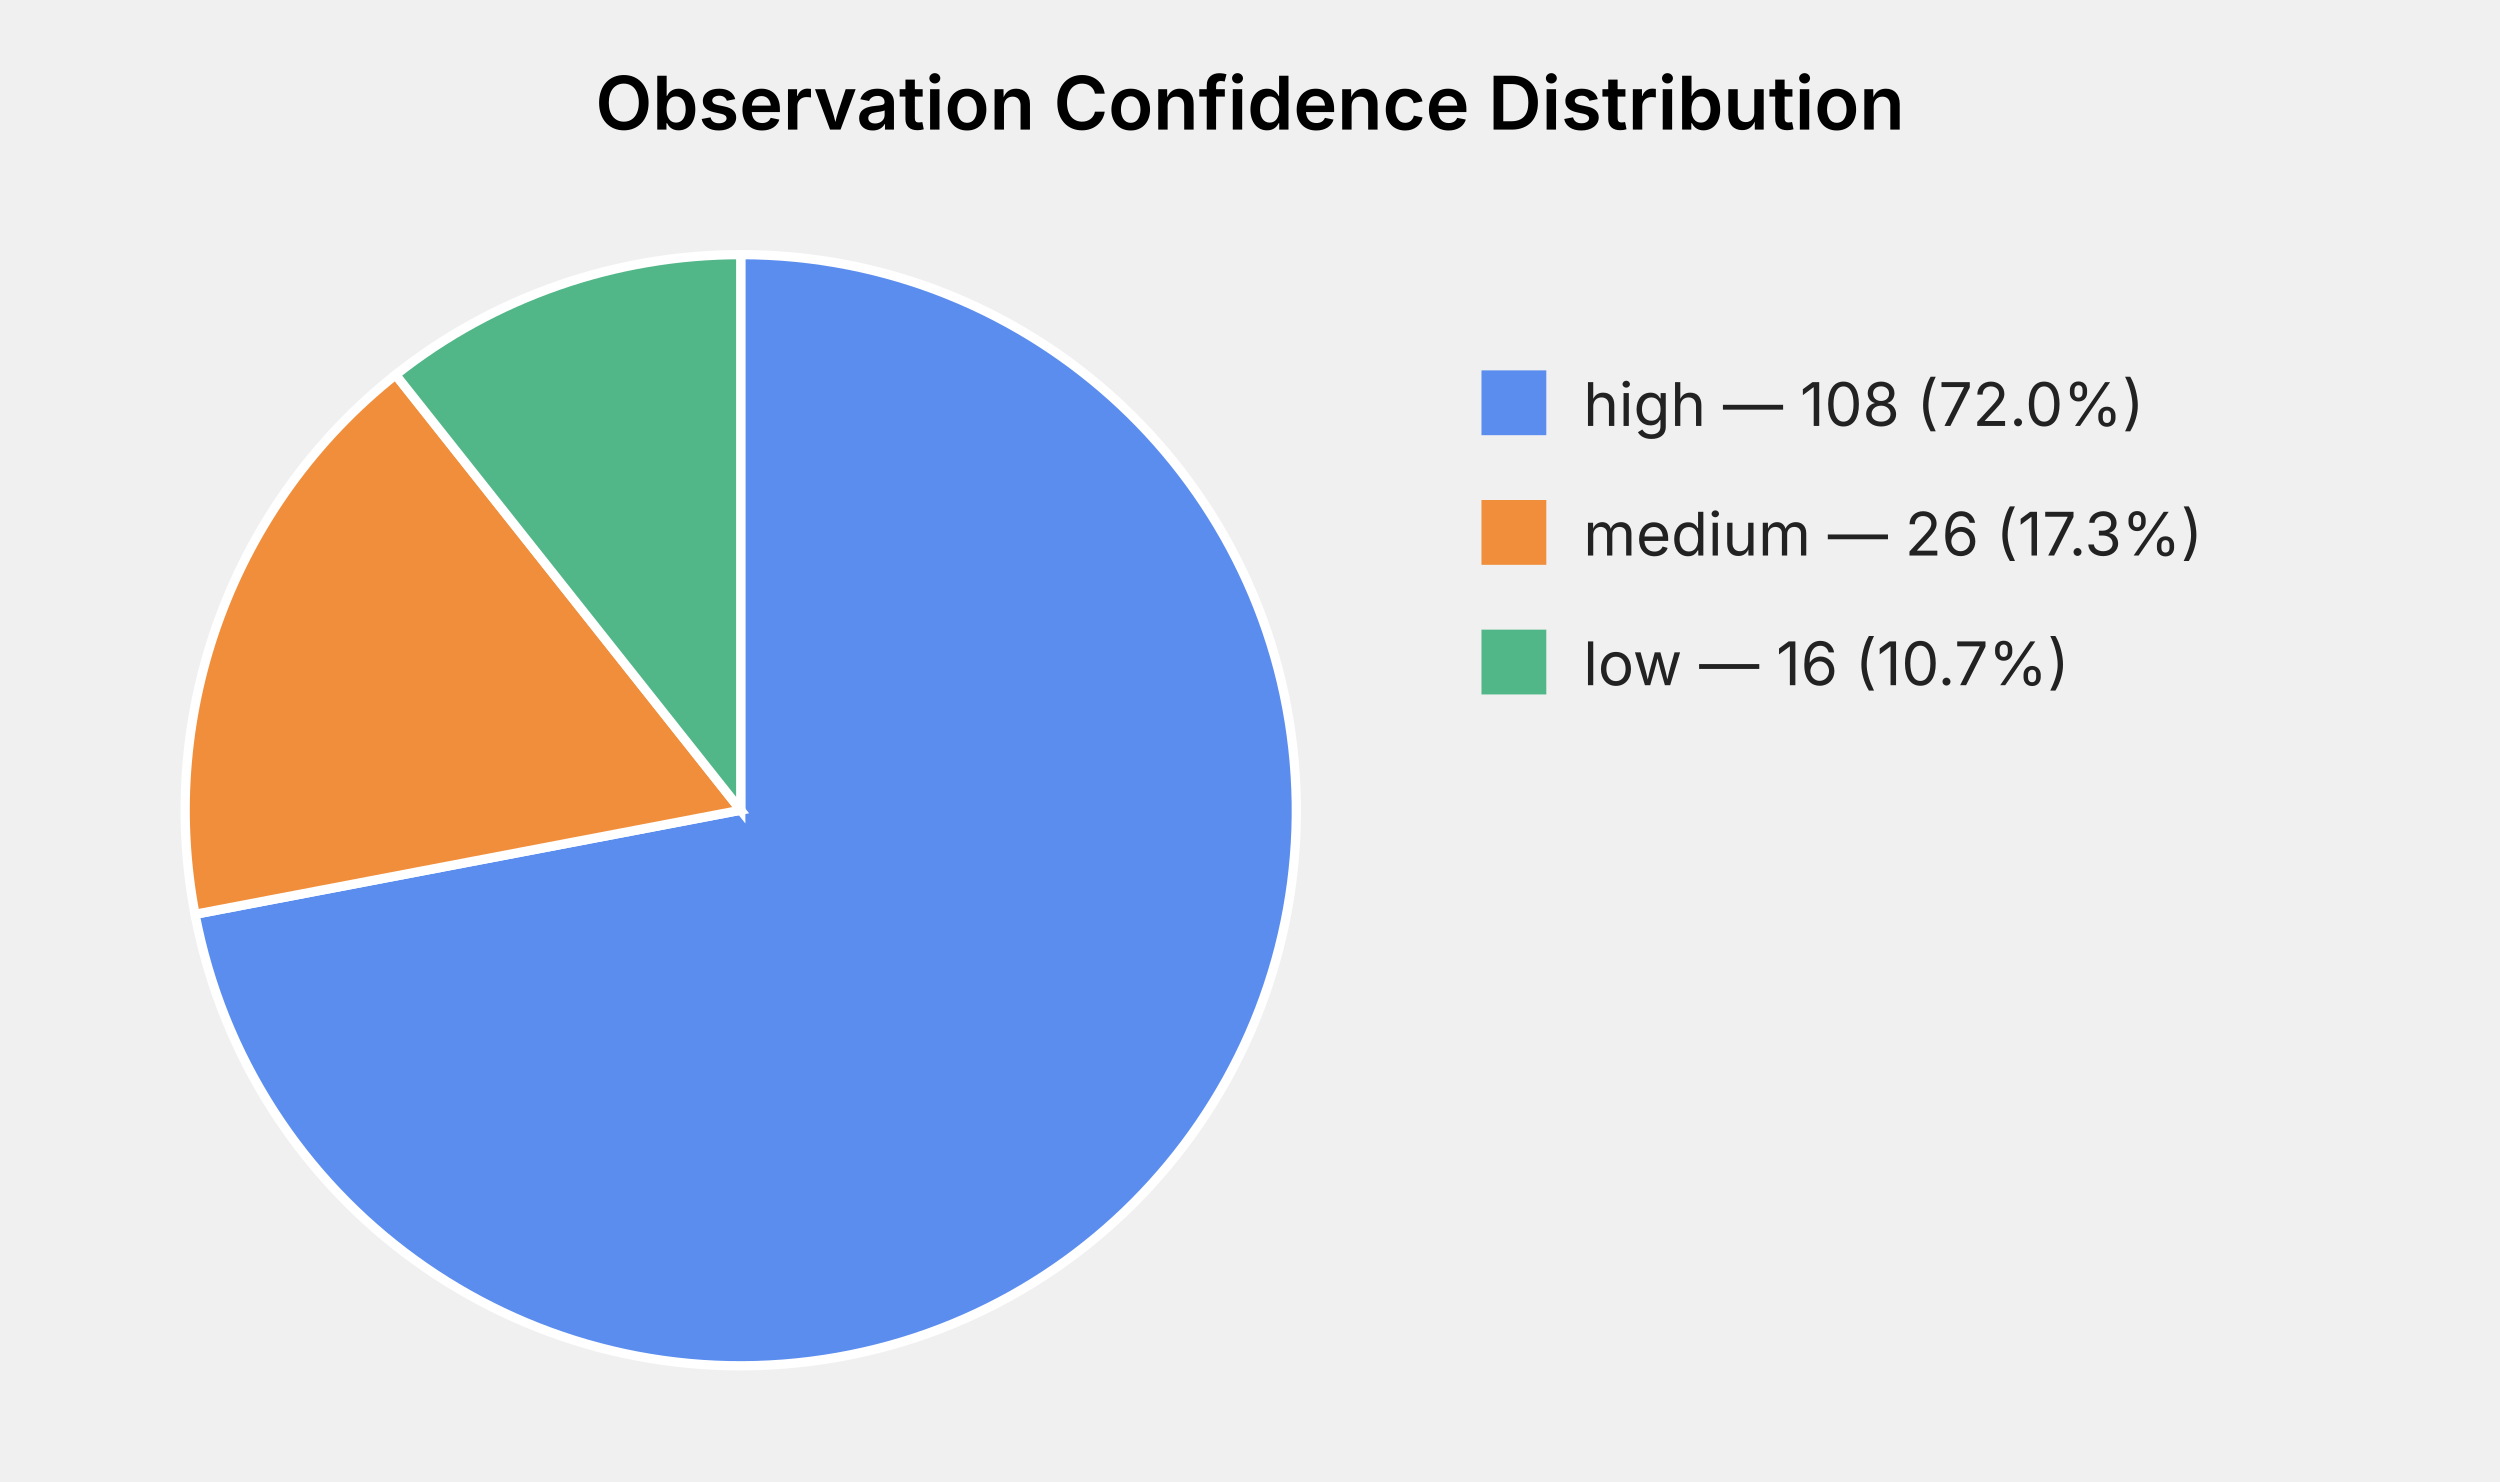
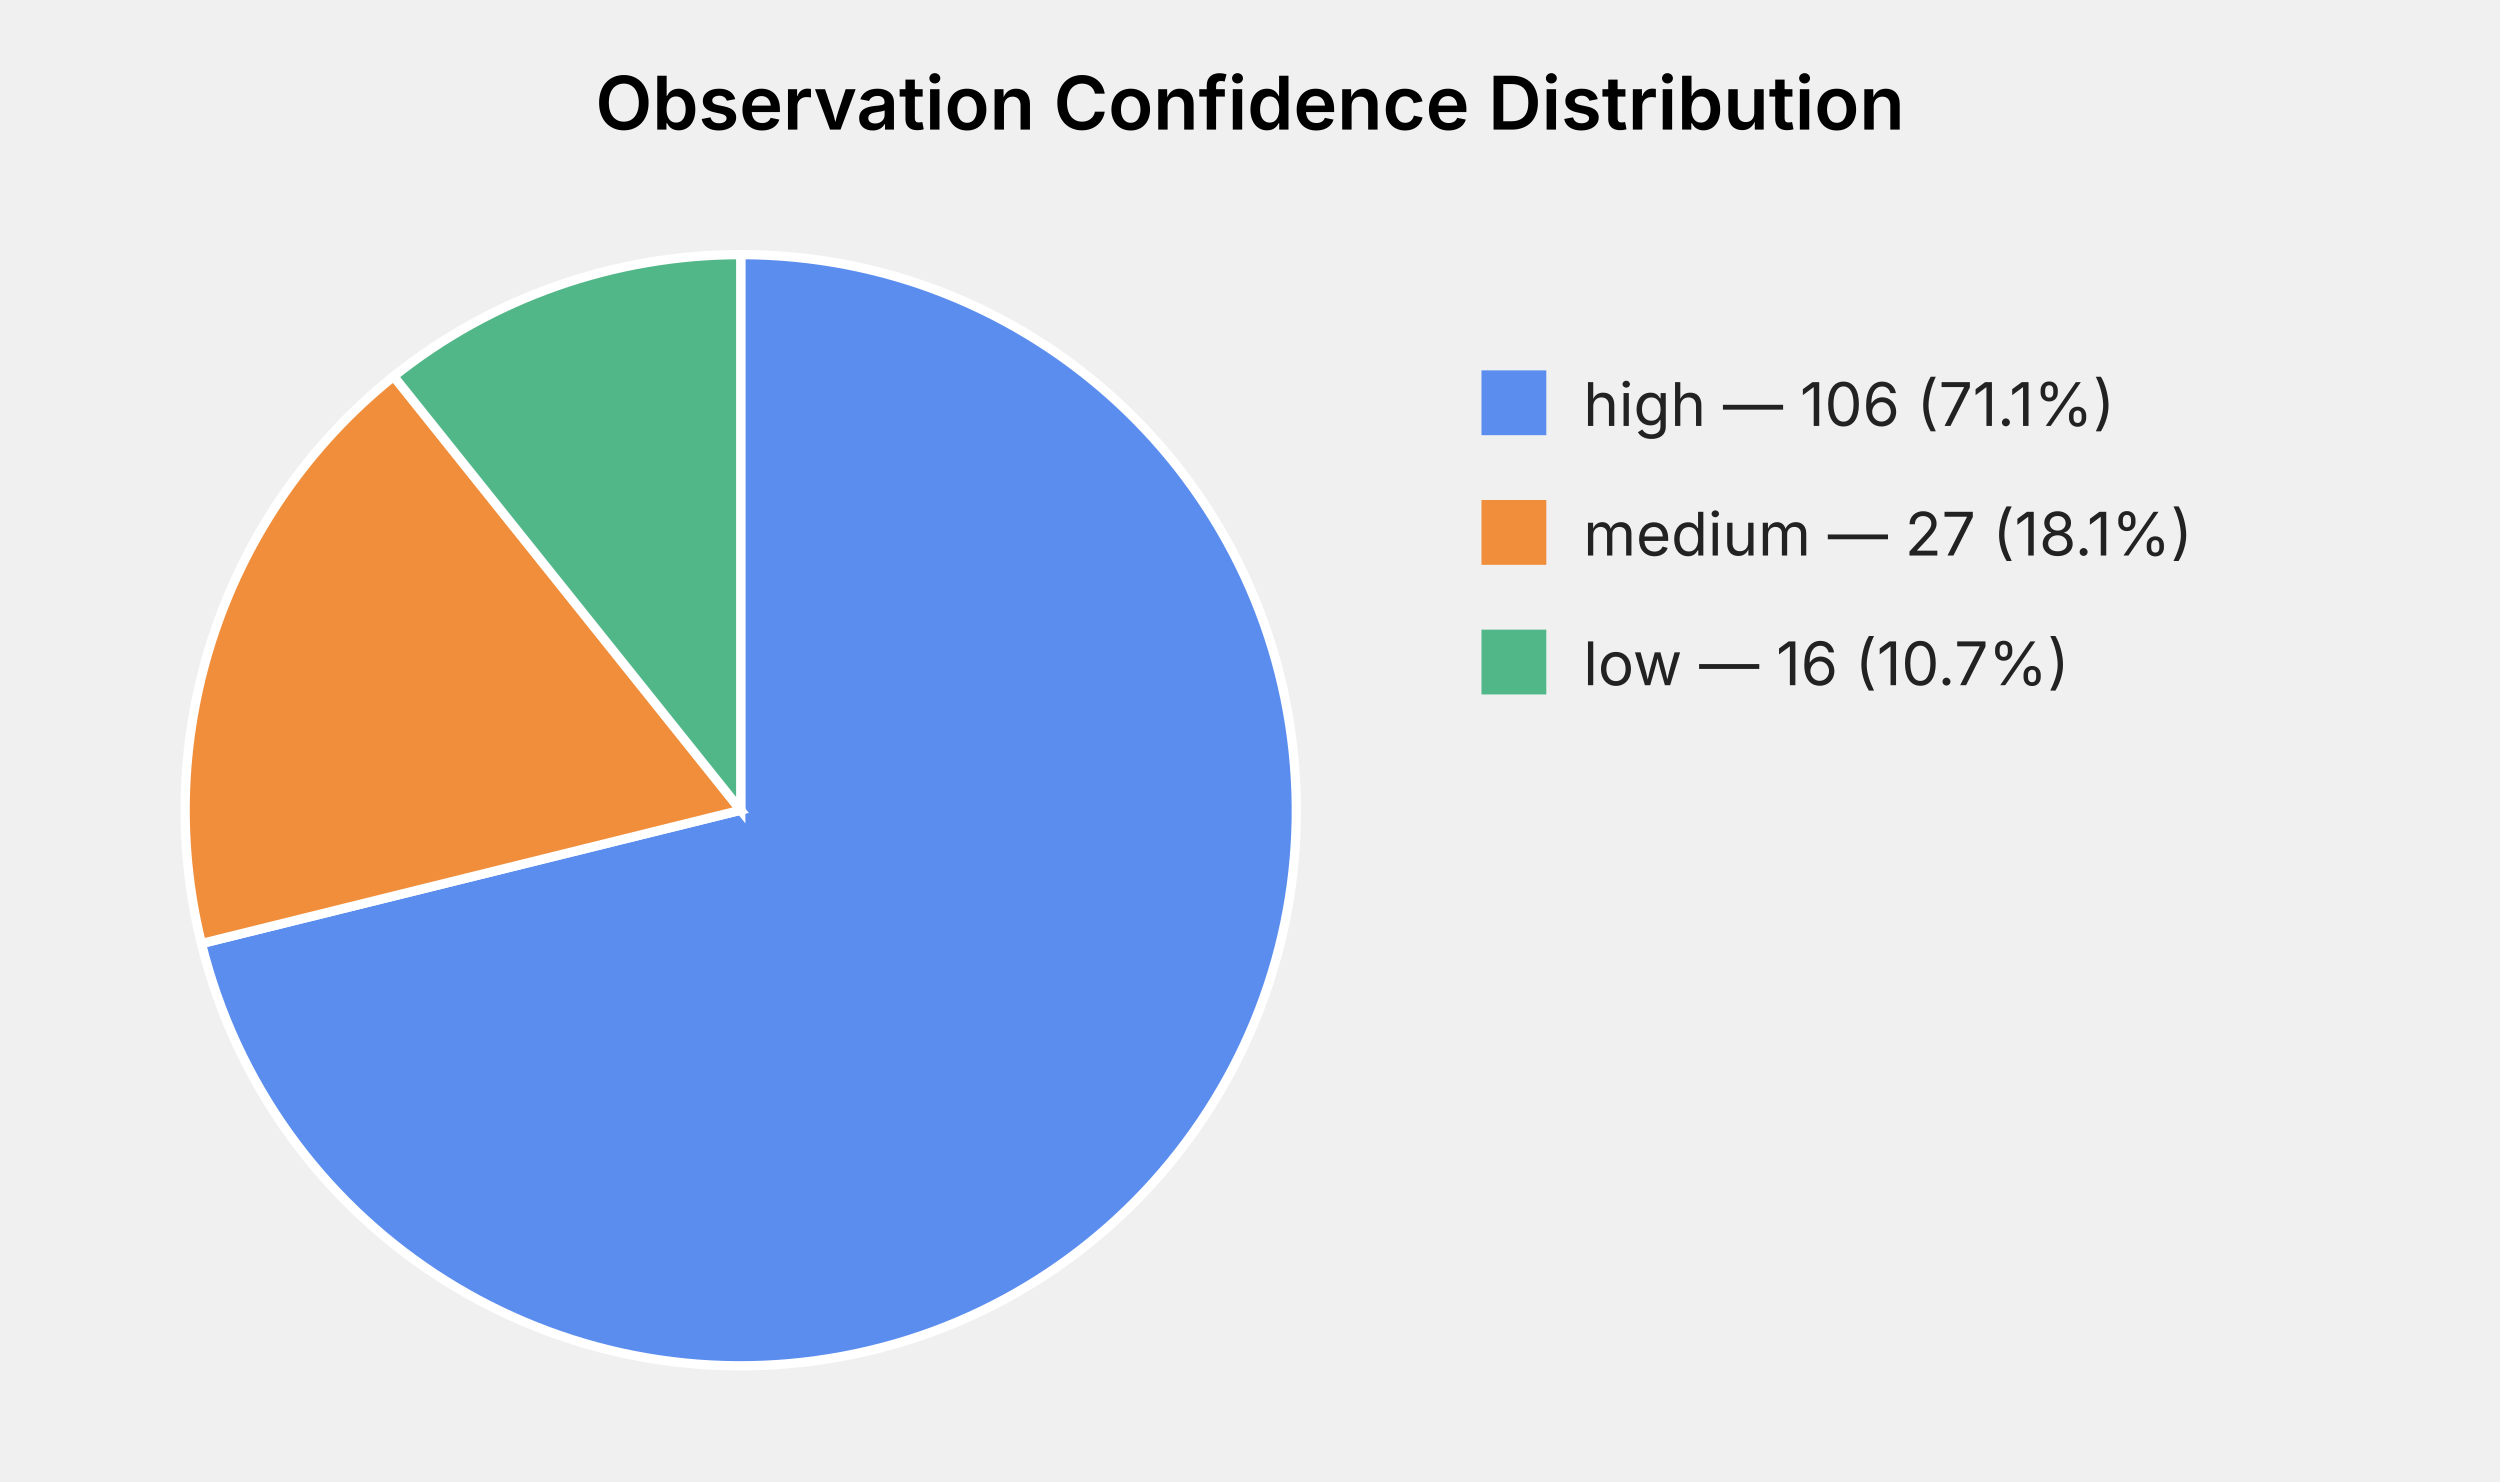
<svg xmlns="http://www.w3.org/2000/svg" viewBox="0 0 540 320" font-family="-apple-system, BlinkMacSystemFont, Segoe UI, sans-serif">
  <text x="270" y="28" text-anchor="middle" font-size="16" font-weight="600">Observation Confidence Distribution</text>
-   <path d="M 160 175 L 160.00 55.00 A 120 120 0 1 1 42.13 197.49 Z" fill="#5b8def" stroke="white" stroke-width="2" />
-   <path d="M 160 175 L 42.13 197.49 A 120 120 0 0 1 85.46 80.96 Z" fill="#f08e3b" stroke="white" stroke-width="2" />
-   <path d="M 160 175 L 85.46 80.96 A 120 120 0 0 1 160.00 55.00 Z" fill="#52b788" stroke="white" stroke-width="2" />
+   <path d="M 160 175 L 160.00 55.00 A 120 120 0 1 1 43.51 203.81 Z" fill="#5b8def" stroke="white" stroke-width="2" />
+   <path d="M 160 175 L 43.51 203.81 A 120 120 0 0 1 85.04 81.29 Z" fill="#f08e3b" stroke="white" stroke-width="2" />
+   <path d="M 160 175 L 85.04 81.29 A 120 120 0 0 1 160.00 55.00 Z" fill="#52b788" stroke="white" stroke-width="2" />
  <rect x="320" y="80" width="14" height="14" fill="#5b8def" />
-   <text x="342" y="92" font-size="13" fill="#222">high — 108 (72.0%)</text>
+   <text x="342" y="92" font-size="13" fill="#222">high — 106 (71.1%)</text>
  <rect x="320" y="108" width="14" height="14" fill="#f08e3b" />
-   <text x="342" y="120" font-size="13" fill="#222">medium — 26 (17.3%)</text>
+   <text x="342" y="120" font-size="13" fill="#222">medium — 27 (18.1%)</text>
  <rect x="320" y="136" width="14" height="14" fill="#52b788" />
  <text x="342" y="148" font-size="13" fill="#222">low — 16 (10.7%)</text>
</svg>
